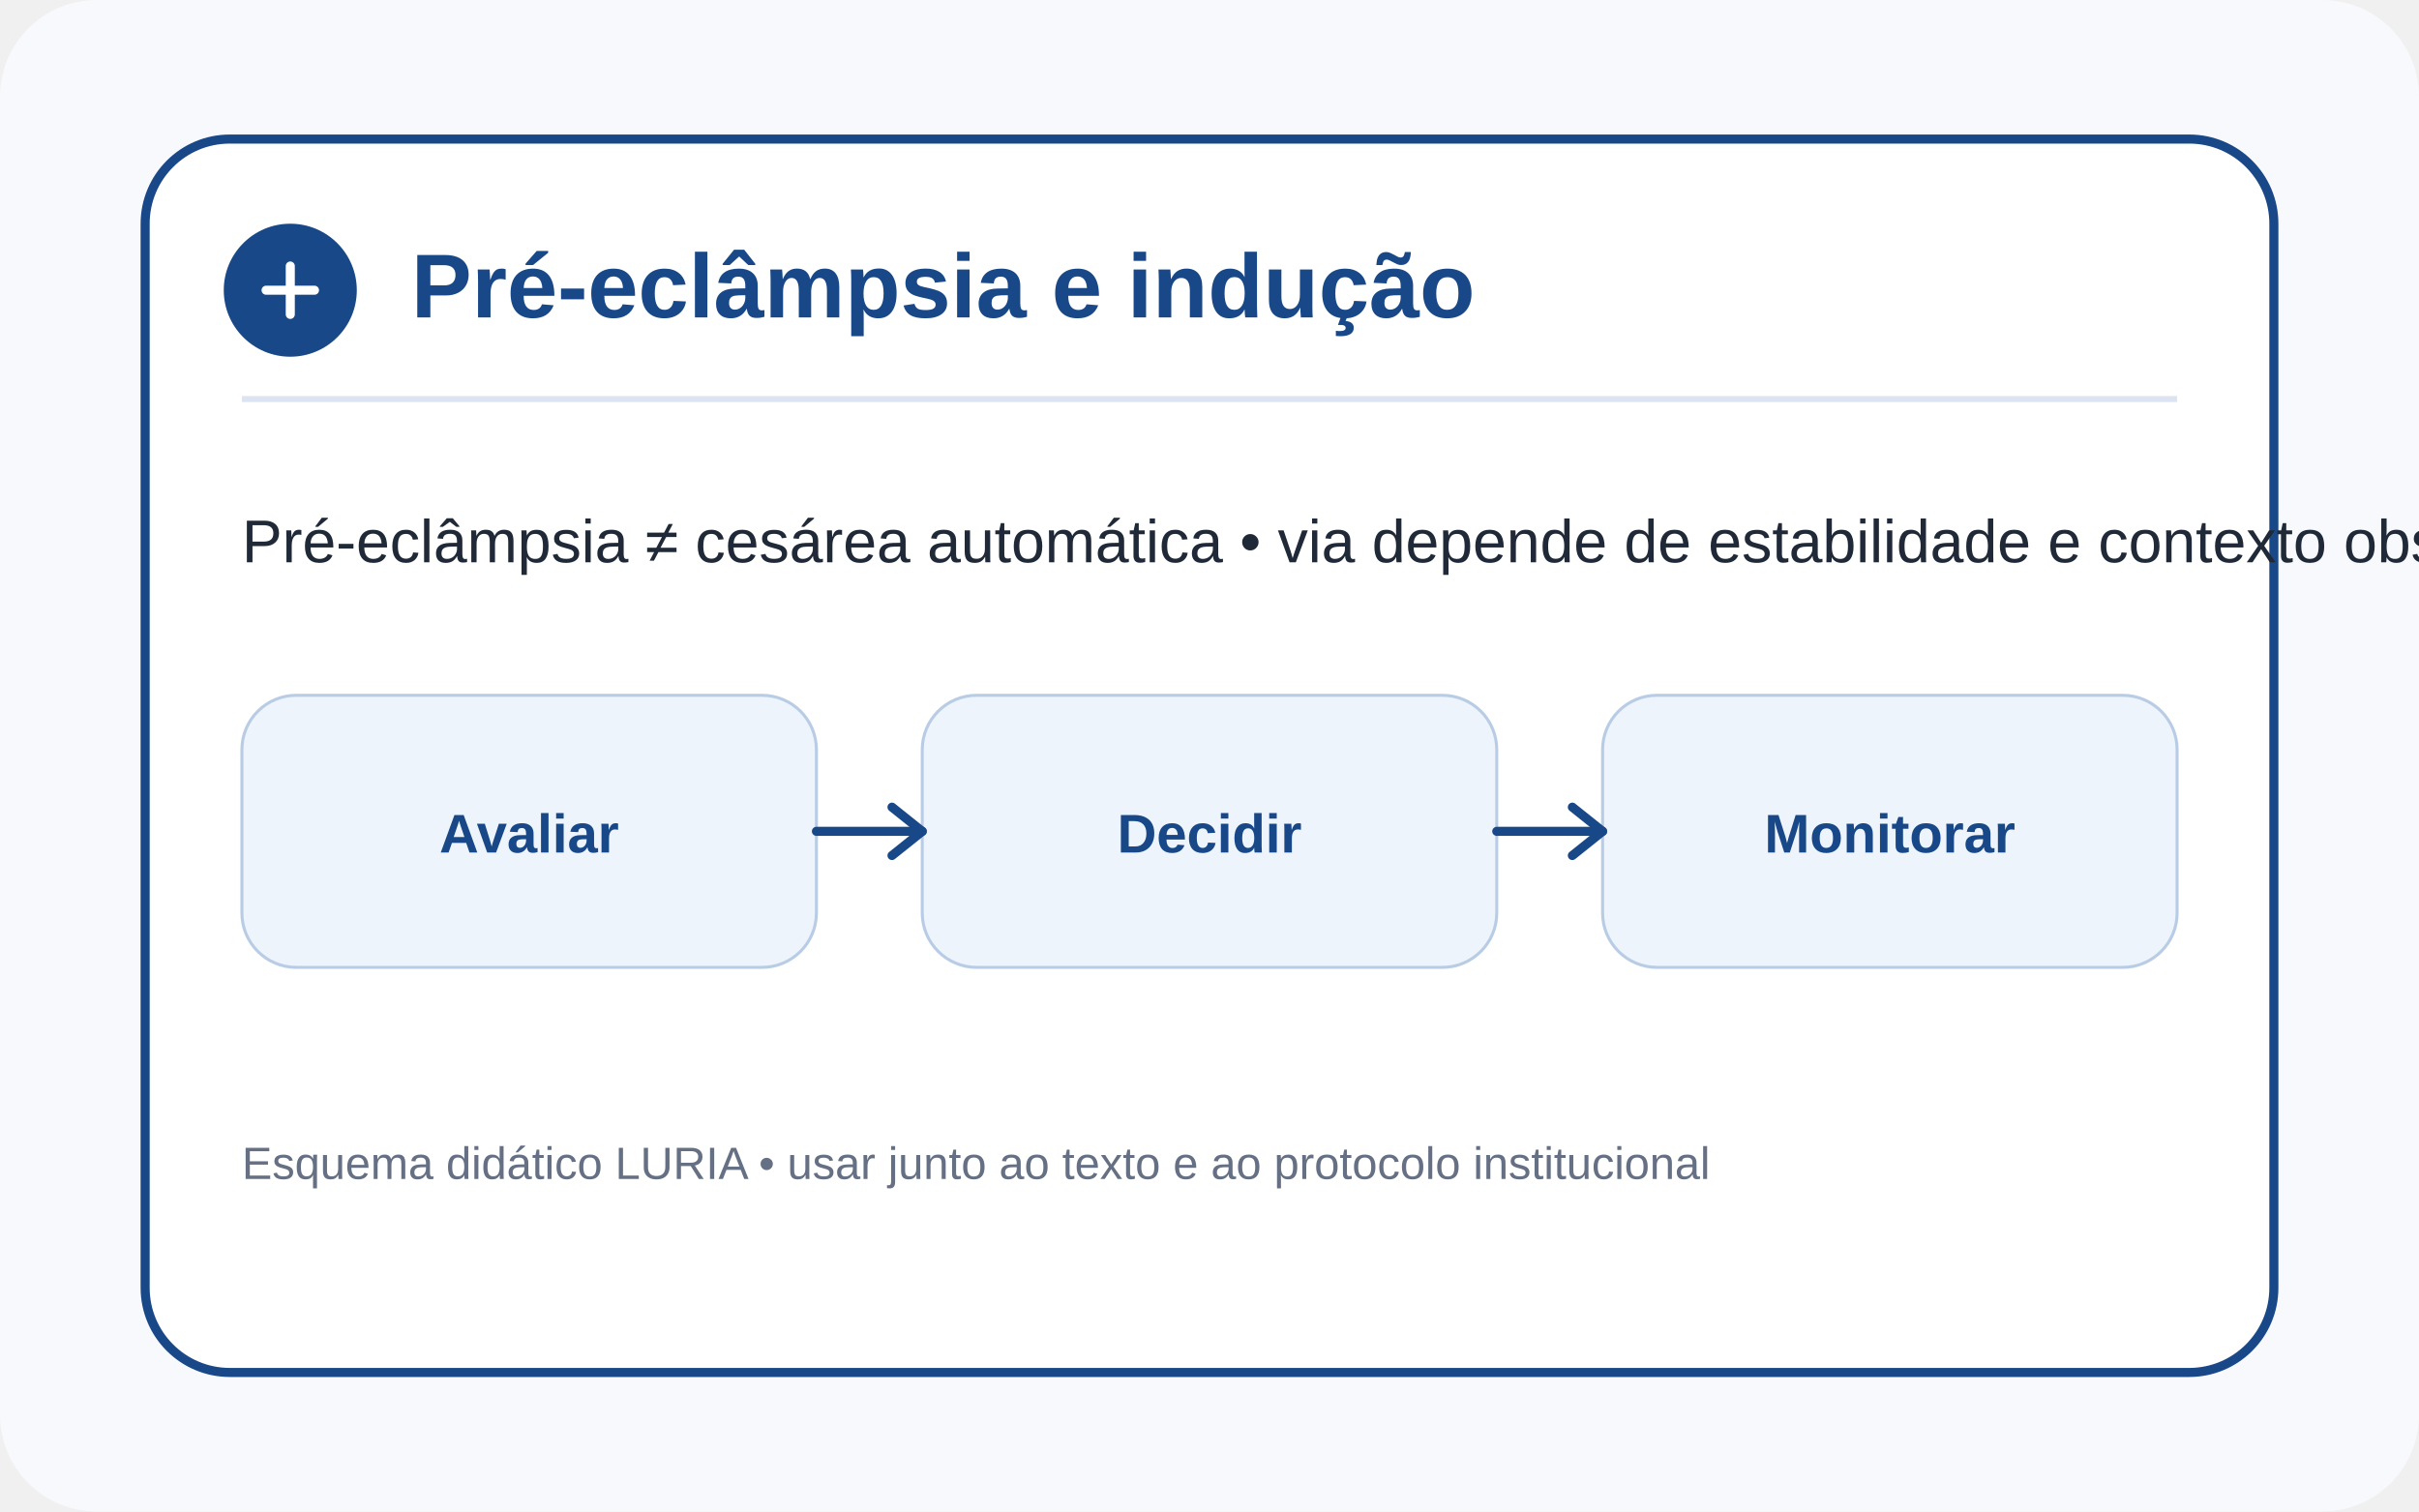
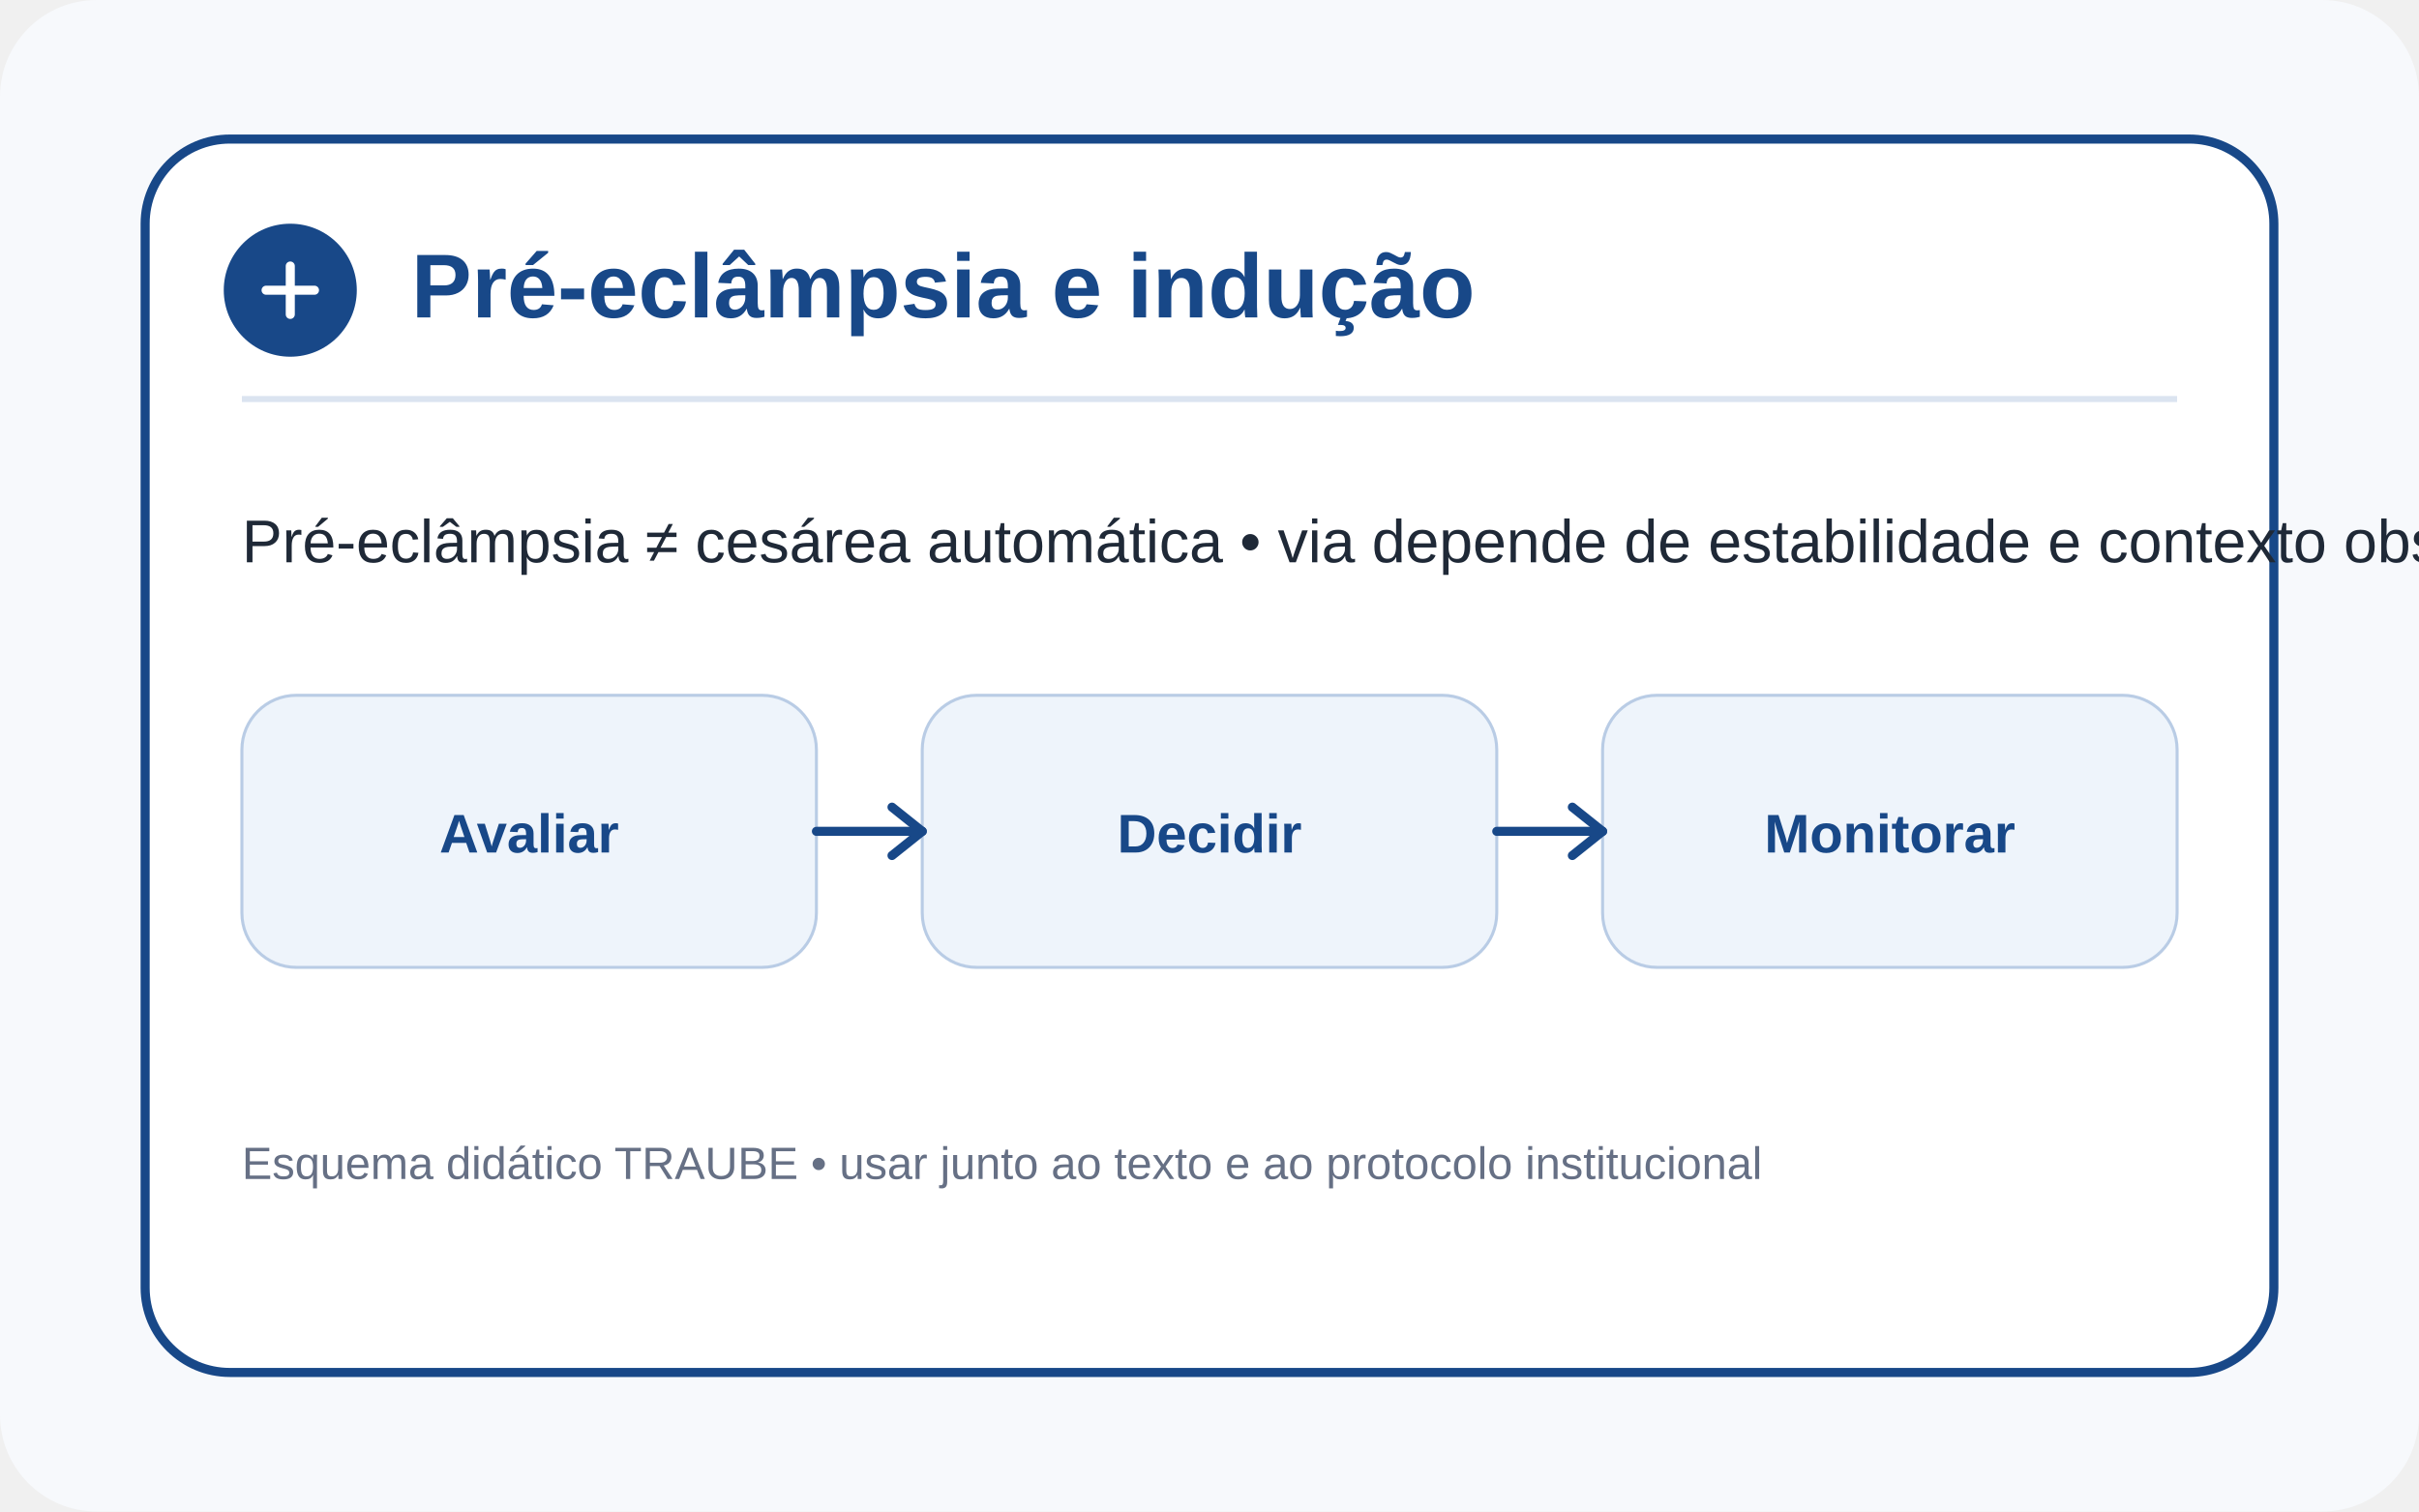
<svg xmlns="http://www.w3.org/2000/svg" width="800" height="500" viewBox="0 0 800 500">
  <rect width="800" height="500" rx="32" fill="#f7f9fc" />
  <rect x="48" y="46" width="704" height="408" rx="28" fill="#ffffff" stroke="#184888" stroke-width="3" />
  <circle cx="96" cy="96" r="22" fill="#184888" />
  <path d="M88 96h16M96 88v16" stroke="#fff" stroke-width="3" stroke-linecap="round" />
  <text x="136" y="105" font-family="Arial,Helvetica,sans-serif" font-size="30" font-weight="700" fill="#184888">Pré-eclâmpsia e indução</text>
  <line x1="80" y1="132" x2="720" y2="132" stroke="#dbe4f0" stroke-width="2" />
  <text x="80" y="186" font-family="Arial,Helvetica,sans-serif" font-size="20" fill="#1f2937">Pré-eclâmpsia ≠ cesárea automática • via depende de estabilidade e contexto obstétrico</text>
  <rect x="80" y="230" width="190" height="90" rx="18" fill="#eef4fb" stroke="#b9cce5" />
  <rect x="305" y="230" width="190" height="90" rx="18" fill="#eef4fb" stroke="#b9cce5" />
  <rect x="530" y="230" width="190" height="90" rx="18" fill="#eef4fb" stroke="#b9cce5" />
  <path d="M270 275h35M495 275h35" stroke="#184888" stroke-width="3" stroke-linecap="round" />
  <path d="M295 267l10 8-10 8M520 267l10 8-10 8" fill="none" stroke="#184888" stroke-width="3" stroke-linecap="round" stroke-linejoin="round" />
  <text x="175" y="282" text-anchor="middle" font-family="Arial,Helvetica,sans-serif" font-size="18" font-weight="700" fill="#184888">Avaliar</text>
  <text x="400" y="282" text-anchor="middle" font-family="Arial,Helvetica,sans-serif" font-size="18" font-weight="700" fill="#184888">Decidir</text>
  <text x="625" y="282" text-anchor="middle" font-family="Arial,Helvetica,sans-serif" font-size="18" font-weight="700" fill="#184888">Monitorar</text>
-   <text x="80" y="390" font-family="Arial,Helvetica,sans-serif" font-size="15" fill="#667085">Esquema didático LURIA • usar junto ao texto e ao protocolo institucional</text>
+   <text x="80" y="390" font-family="Arial,Helvetica,sans-serif" font-size="15" fill="#667085">Esquema didático TRAUBE • usar junto ao texto e ao protocolo institucional</text>
</svg>
